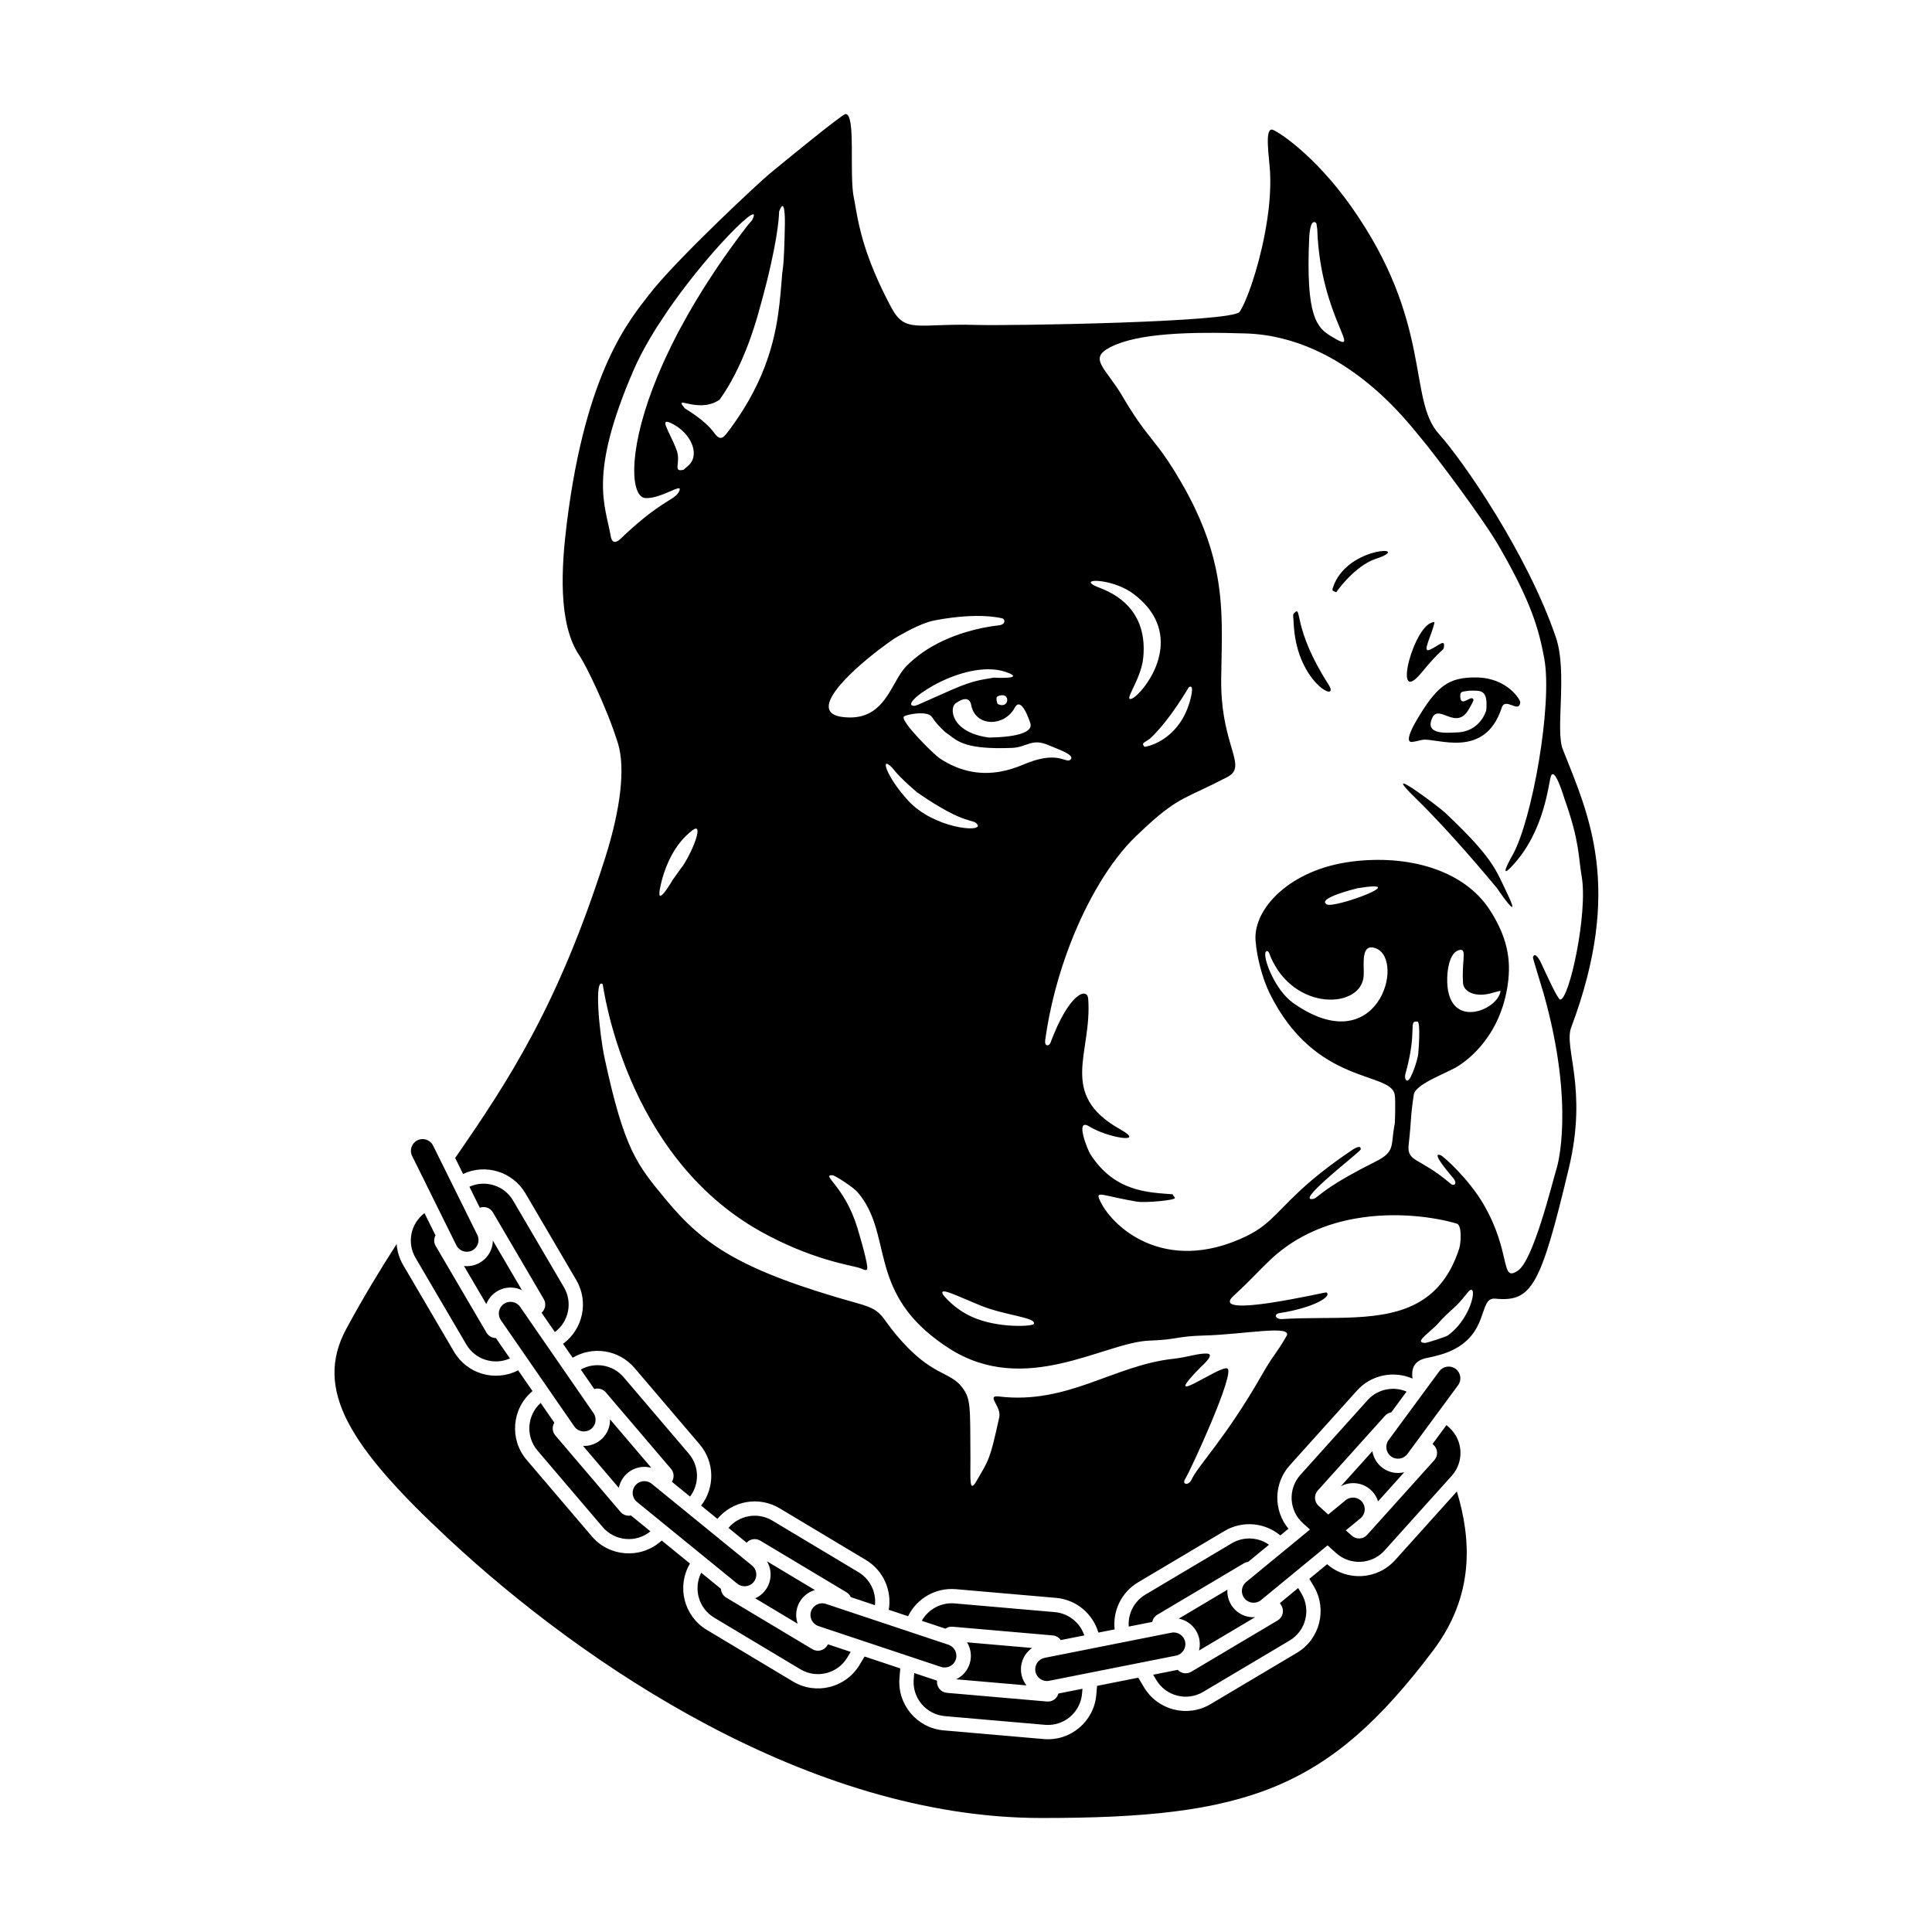
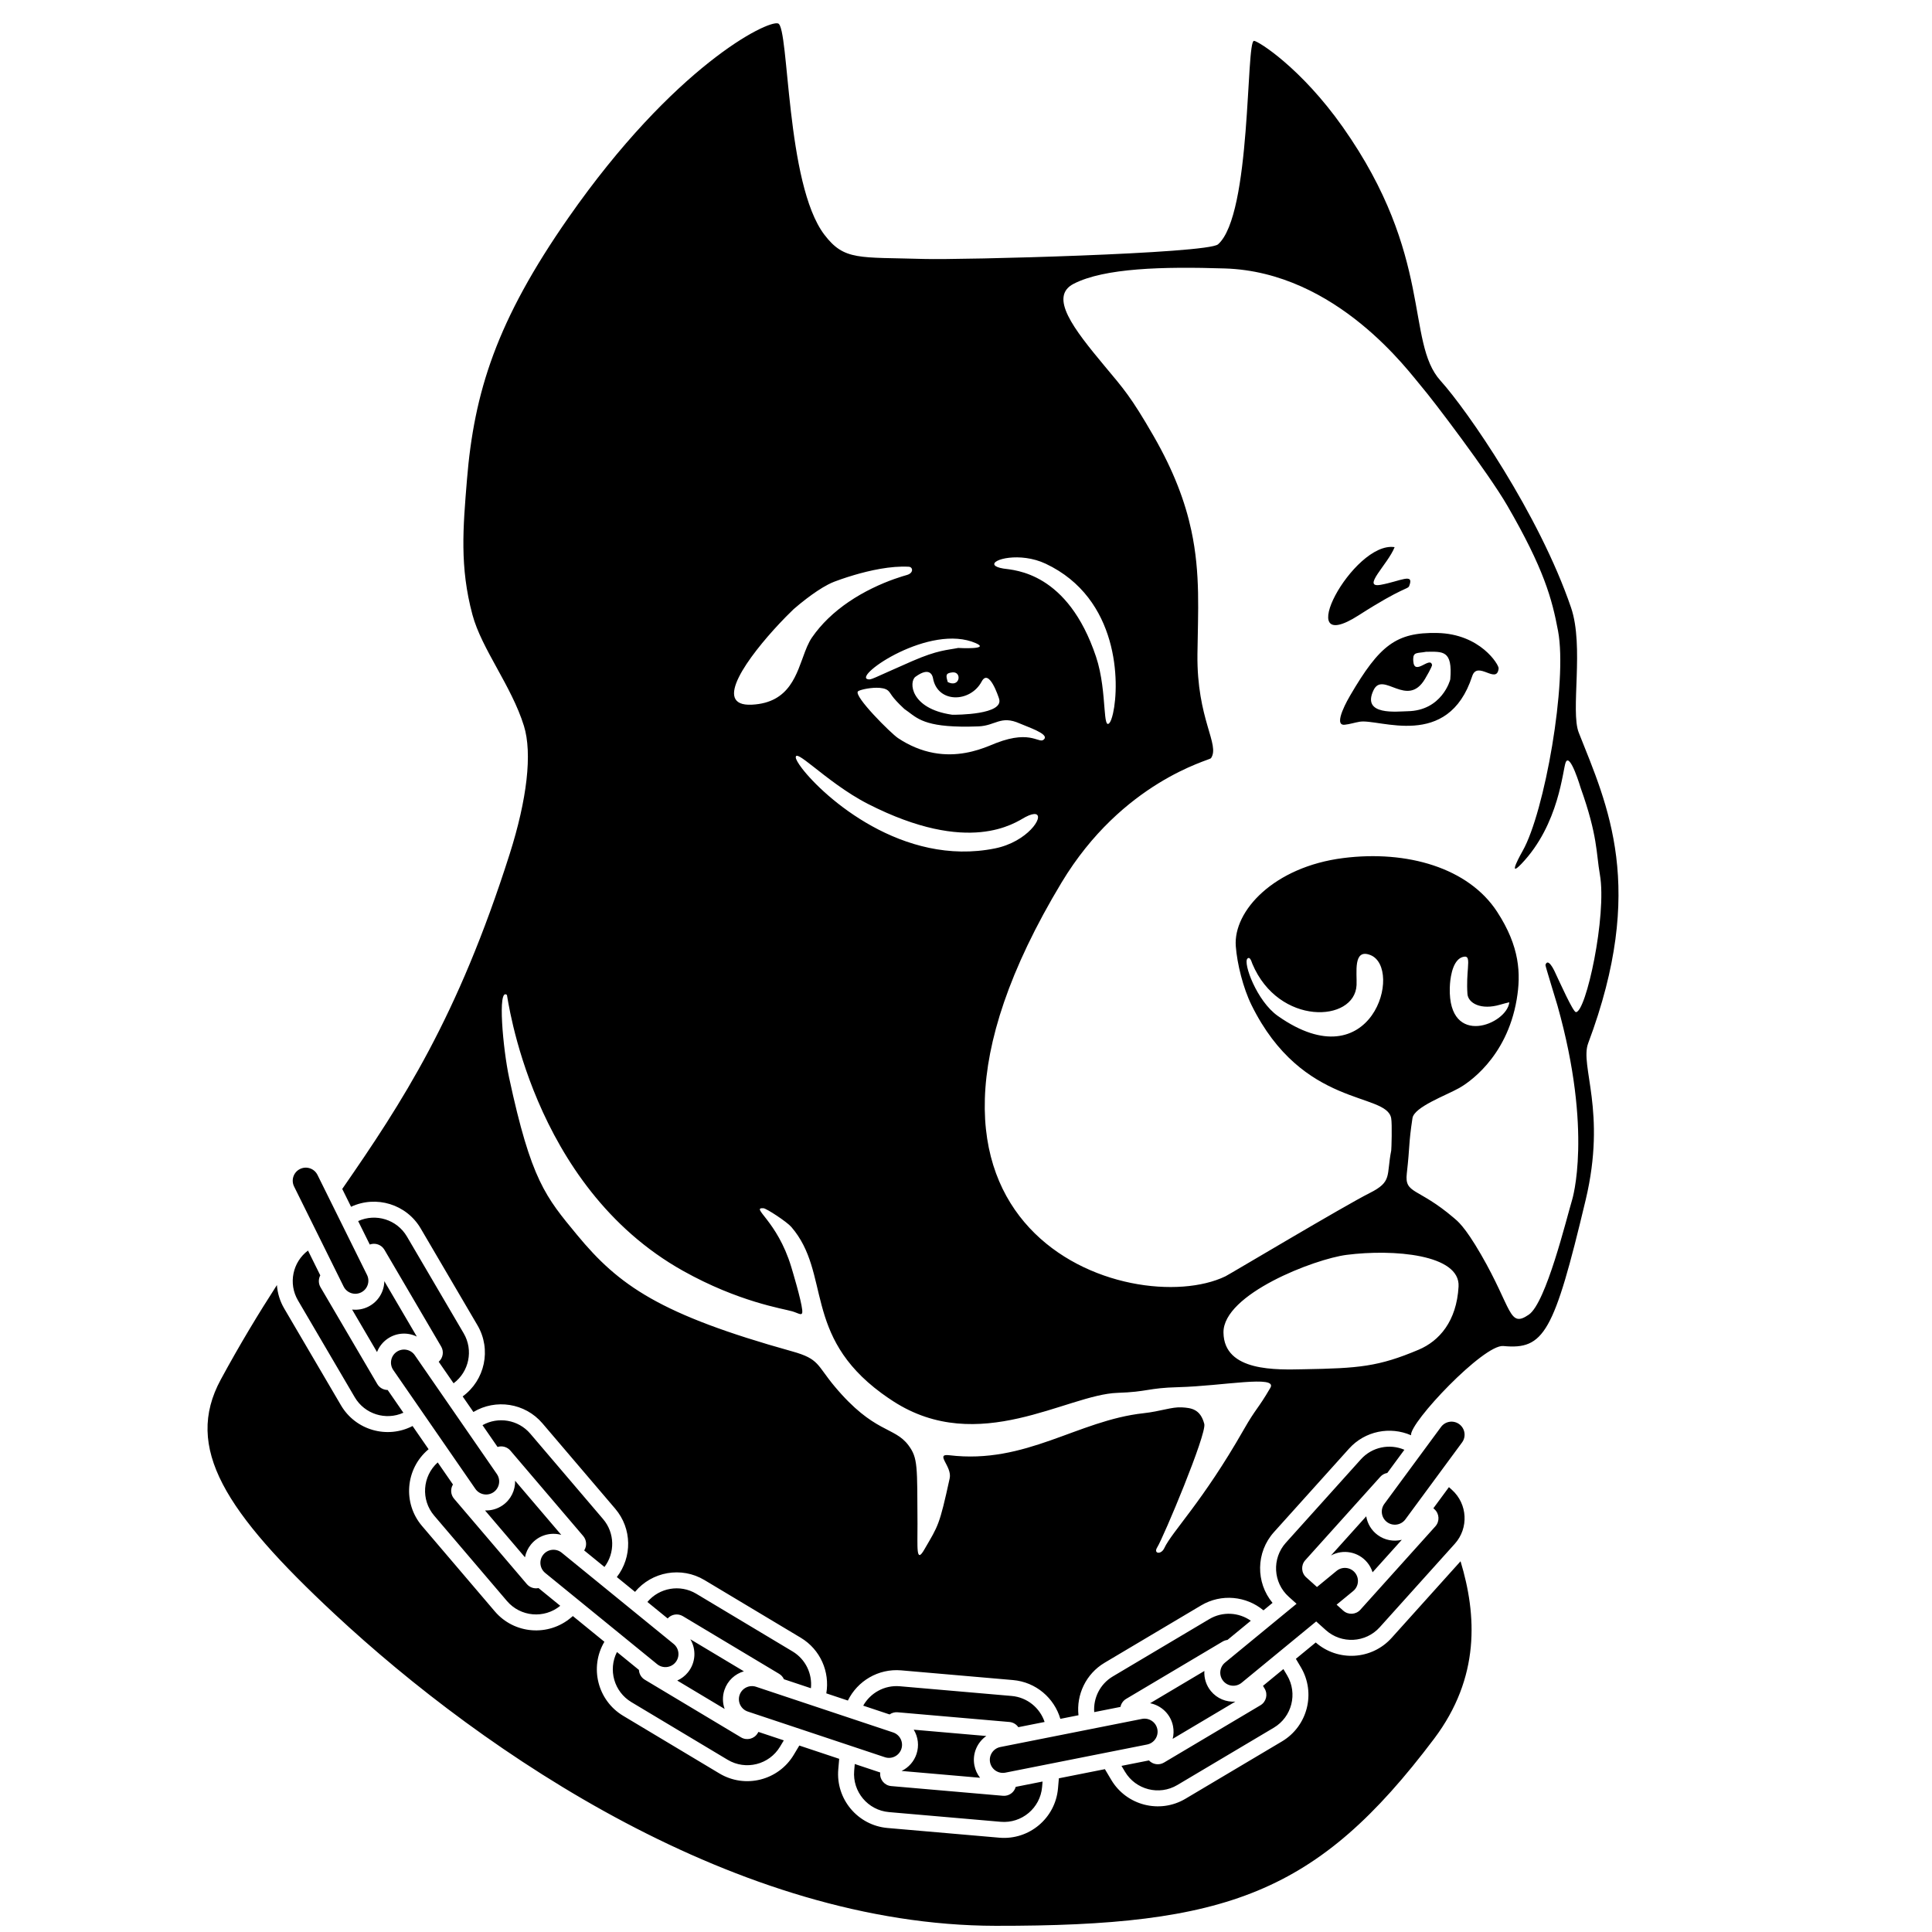
- <svg xmlns="http://www.w3.org/2000/svg" xml:space="preserve" viewBox="0 0 512 512">
-   <style type="text/css">
-     .fill { fill: #000; }
-     }
-   </style>
-   <path d="m351.819 409.538-17.704 14.555a3.101 3.101 0 0 1-3.937-4.789l16.98-13.958-1.866-1.679c-3.722-3.348-4.026-9.087-.678-12.81l17.812-19.802c2.667-2.965 6.853-3.761 10.327-2.268l-4.054 5.502a2.85 2.85 0 0 0-1.664.912l-17.812 19.802a2.873 2.873 0 0 0 .215 4.056l2.563 2.305 4.66-3.831a3.1 3.1 0 0 1 3.936 4.788l-3.935 3.236 1.58 1.421a2.87 2.87 0 0 0 4.055-.215l17.812-19.802a2.874 2.874 0 0 0-.214-4.056l-.261-.234 3.695-5.014.711.64c3.722 3.348 4.026 9.088.678 12.81l-17.812 19.802c-3.348 3.722-9.088 4.026-12.81.678zM120.624 306.871c14.247-20.574 27.375-40.62 39.736-79.481 4.131-12.991 5.41-23.914 3.395-30.424-2.932-9.475-8.661-21.011-10.118-23.11-5.912-8.514-4.818-24.001-3.415-35.275 5.034-40.465 16.725-53.913 21.833-60.548 7.036-9.142 29.078-29.666 31.864-31.962 1.584-1.306 19.286-15.897 20.177-15.858 2.79.122.874 16.136 2.195 22.26.718 3.329 1.182 9.535 5.453 19.72 1.18 2.813 2.65 5.929 4.496 9.372 3.694 6.89 6.986 4.085 22.448 4.547 8.601.257 67.949-.681 69.826-3.47 1.844-2.739 4.859-11.216 6.653-20.566 1.059-5.516 1.693-11.336 1.412-16.462-.214-3.909-1.474-11.348.475-11.278 1.019.037 11.184 6.445 21.06 20.442 21.689 30.74 14.867 50.987 23.21 60.225 6.375 7.06 23.419 31.698 30.989 53.867 3.154 9.235-.184 24.597 1.83 29.677 6.851 17.28 16.115 36.758 2.237 73.742-2.029 5.405 4.431 16.096-.597 37.192-7.53 31.592-9.884 35.593-19.541 34.677-4.656-.441-1.228 9.604-12.513 14.169-1.927.779-4.726 1.382-5.351 1.495-3.434.621-4.446 2.548-4.046 5.519-4.941-2.163-10.92-1.046-14.722 3.181l-17.812 19.802c-4.321 4.803-4.352 11.977-.342 16.805l-2.155 1.772c-4.069-3.386-9.991-4.028-14.799-1.172l-22.898 13.604c-4.473 2.658-6.747 7.611-6.214 12.47l-4.304.854c-1.446-4.94-5.8-8.734-11.233-9.205l-26.535-2.304c-5.447-.472-10.4 2.53-12.668 7.166l-5.12-1.706c.867-5.078-1.386-10.4-6.069-13.205l-22.848-13.687c-5.51-3.3-12.507-1.99-16.49 2.801L185.807 399c3.655-4.712 3.638-11.502-.382-16.218l-17.278-20.269c-4.132-4.848-11.099-5.866-16.388-2.695l-2.553-3.695c5.278-3.842 6.886-11.145 3.515-16.894l-13.472-22.976c-3.384-5.772-10.586-7.93-16.529-5.15zm69.67-200.687c-5.675 3.411-12.027-1.849-8.809 2.04.095.115 5.219 2.945 7.824 6.533 1.717 2.364 2.478 1.203 4.207-1.136a79 79 0 0 0 2.732-3.935l.022-.033a75 75 0 0 0 2.15-3.528 66 66 0 0 0 2.383-4.578 61.377 61.377 0 0 0 3.152-8.102 64 64 0 0 0 1.681-6.725c.863-4.448 1.192-8.497 1.483-12.118q.087-1.096.176-2.139c.131-1.526.49-1.455.707-13.06.005-.295.147-7.911-1.526-3.352-.039.105.122 5.085-3.355 18.943-.639 2.545-1.4 5.39-2.308 8.559a100 100 0 0 1-2.368 7.23 86 86 0 0 1-1.414 3.556 76 76 0 0 1-1.355 3.015 66 66 0 0 1-1.945 3.775 54 54 0 0 1-1.754 2.919l-.017.027a42 42 0 0 1-1.149 1.681l-.131.182a8 8 0 0 1-.386.246m52.647 103.726c-5.669-4.943-5.797-5.733-6.53-6.483-3.371-3.448-1.504 2.481 4.301 8.785 6.727 7.304 19.616 8.5 18.344 6.36-1.095-1.845-2.725.631-16.115-8.662m21.415-23.364c2.934 1.478 3.448-2.566 1.077-2.293-1.64.189-1.523.721-1.077 2.293m-15.738 168.795c-18.744-13.81-11.946-28.481-21.387-39.439-1.08-1.253-5.901-4.398-6.597-4.446-3.223-.221 3.225 2.879 6.562 13.883.247.813 2.366 7.802 2.622 10.28.172 1.677-.786.76-2.378.3-2.278-.658-12.698-2.211-25.912-9.602-36.24-20.271-41.661-65.367-41.811-65.492-2.298-1.92-.926 12.914.516 19.627 5.231 24.349 8.659 28.28 16.139 37.338 9.926 12.02 19.656 18.889 51.075 27.645 6.481 1.806 5.778 3.201 10.074 8.329 9.37 11.186 14.146 9.458 17.502 13.951 2.277 3.049 2.076 4.961 2.151 18.617.031 5.547-.411 9.732 1.67 6.048 3.264-5.616 3.52-5.568 5.972-16.809.625-2.864-3.611-5.912-.103-5.489 18.228 2.198 30.435-8.258 46.129-9.974 4.017-.439 6.711-1.53 9.075-1.39 2.255.133-1.522 3.378-1.68 3.539-11.605 11.819 4.908-.475 7.017.398 2.248.931-9.694 26.932-11.186 29.319-.931 1.487.932 1.787 1.689.166 1.836-3.938 9.062-10.947 18.847-28.108 2.943-5.161 3.358-4.836 6.333-9.952 1.801-3.096-11.363-.423-21.829-.155-7.319.187-7.197 1.114-14.462 1.35-11.964.389-32.98 15.083-53.224 1.999a56 56 0 0 1-2.804-1.933m-69.78-242.668a11 11 0 0 0-.264-.151c-4.59-2.565-1.036 1.889.749 6.797 1.222 3.36-1.22 5.865 1.83 5.177.457-.427.951-.814 1.407-1.241.746-.698 1.158-1.593 1.268-2.581.154-1.385-.284-2.955-1.222-4.426-.86-1.347-2.139-2.611-3.768-3.575m168.33-51.771c-.159.915-.201 1.821-.208 1.968-.973 21.109 2.024 23.955 5.844 26.271 9.175 5.562-2.901-4.534-3.719-28.427-.259-1.418-.082-1.535-.508-1.774-.792-.444-1.201.766-1.409 1.962m-83.834 118.683c.348.018 7.687.409 4.217-1.124-10.856-4.797-28.965 7.658-25.714 8.537.875.236.855-.034 10.507-4.251 6.209-2.714 8.386-2.628 10.99-3.162m41.683 15.93c-1.576 1.367-2.691 1.226-1.763 2.358.164.2 8.845-1.334 11.972-11.665.095-.314 1.574-5.203-.169-4.093-.114.072-4.613 8.151-10.04 13.4m80.401 57.035c-1.764 1.835-1.875 6.061-1.889 6.595-.376 14.329 13.605 8.628 14.128 3.416-1.067.279-1.038.231-2.106.551-4.646 1.393-7.681-.364-7.831-2.549-.172-2.517.006-4.555.112-6.038.151-2.099.161-3.085-1.163-2.735a2.7 2.7 0 0 0-1.251.76m-49.92-.366c-1.081 1.038 2.201 10.09 7.214 13.621 22.362 15.752 29.831-11.354 21.972-14.454-4.188-1.652-3.149 4.275-3.284 7.127-.422 8.918-18.529 9.74-24.737-5.053-.334-1.036-.69-1.697-1.165-1.241m1.871 81.002c-5.331 5.046-5.063 5.254-10.45 10.211-6.916 6.363 24.349-1.033 24.575-.896 1.628.988-3.164 4.043-12.396 5.481-1.689.263-1.029 1.691.674 1.582 13.026-.83 26.685 1.102 36.361-4.528 4.591-2.671 8.286-7.044 10.591-14.222.394-1.229.804-6.108-.667-6.546-5.546-1.65-15.939-3.273-26.826-1.346-7.532 1.333-15.3 4.366-21.862 10.264m-93.398-144.154c-1.96.005-4.153.563-4.429.865-1.035 1.133 7.841 9.979 9.525 11.094a24.6 24.6 0 0 0 4.075 2.195c5.998 2.515 11.318 1.694 14.995.555 1.876-.58 3.324-1.243 4.218-1.588 8.705-3.362 10.319.618 11.469-1.016.864-1.227-4.015-2.8-5.873-3.626-4.532-2.015-5.73.539-9.806.692-1.557.059-2.95.075-4.199.055-9.412-.156-10.72-2.396-13.389-4.195-3.32-3.084-3.093-3.673-3.868-4.356-.569-.502-1.606-.677-2.718-.675m39.63 61.166c-3.059 7.935-5.407 16.646-6.618 25.481-.223 1.629 1.013 1.703 1.416.627 5.011-13.398 9.74-14.606 9.975-11.682 1.155 14.396-8.237 25.289 8.561 34.701 6.982 3.913-3.481 2.171-8.196-.767-4.054-2.526-.489 6.225.225 7.334 6.483 10.066 15.42 10.086 21.817 10.613.036.385.535.625.571 1.01.049.527-7.748 1.328-10.139.921-8.777-1.495-10.813-2.906-9.899-.688 2.867 6.959 17.032 20.407 38.953 9.865a26 26 0 0 0 2.574-1.414c5.45-3.419 7.75-7.885 17.151-15.364 2.328-1.853 5.091-3.89 8.445-6.141.144-.096 2.328-1.563 2.154-.084-.041.351-5.279 4.482-9.224 8.024-3.336 2.995-5.747 5.569-3.307 5.079.796-.161 1.329-1.05 4.686-3.275 2.284-1.514 5.877-3.646 11.75-6.587 5.446-2.728 3.94-4.082 5.132-10.096.058-.292.242-6.241-.008-7.664-1.103-6.266-21.029-2.272-33.156-26.87-1.979-4.014-3.423-9.783-3.733-13.986-.618-8.346 9.031-18.832 25.526-20.913 15.131-1.909 29.705 2.311 36.514 12.76 5.391 8.274 5.674 14.718 4.643 20.801-2.395 14.127-11.916 20.058-13.667 21.039-3.166 1.773-10.672 4.485-11.075 7.148-.955 6.301-.572 6.305-1.346 13.123-.564 4.959 2.582 3.218 11.162 10.548.785.67 1.865.031.66-1.497-.611-.776-6.202-7.115-3.378-6.113.747.265 7.511 6.309 11.442 13.112 7.435 12.866 4.305 20.751 9.081 17.464 4.094-2.818 8.915-22.714 10.282-27.264.001-.005 4.984-16.049-3.489-46.12-.395-1.4-2.908-9.438-2.848-9.623.594-1.836 2.063 1.287 2.152 1.476 1.331 2.829 4.4 9.668 5.066 9.718 2.384.182 7.407-22.924 5.704-32.646-.902-5.149-.483-9.142-4.554-20.545-.002-.005-2.503-8.475-3.547-6.134-.725 1.625-1.499 14.742-10.565 24.175-3.527 3.669.194-2.872.317-3.088 5.219-9.174 10.689-40.104 8.426-52.207-1.44-7.696-3.384-14.825-12.059-29.792-4.47-7.71-17.672-25.135-20.406-28.306-2.818-3.267-20.019-27.136-46.625-27.984-14.736-.469-28.594-.11-35.891 3.636-5.977 3.068-1.26 5.415 3.214 13.027 1.619 2.755 2.954 4.822 4.134 6.516 3.987 5.725 6.204 7.198 11.599 16.571 4.853 8.431 7.527 15.703 8.975 22.446 2.206 10.274 1.567 19.322 1.45 29.374-.179 15.527 5.44 21.466 3.206 24.695-.337.488-.853.913-1.595 1.301-10.809 5.647-12.702 5.099-21.139 12.795-.954.871-1.992 1.846-3.136 2.948-3.302 3.182-6.568 7.44-9.593 12.463-2.863 4.755-5.51 10.195-7.77 16.059m96.554-85.322c-.586 3.339-3.621 8.403-1.155 7.275 2.415-1.105 4.065-3.066 3.617-.447-.12.7-.73.27-5.938 6.594-8.008 9.726-1.876-13.648 3.476-13.422m-37.256 1.275c-.13-3.067-.426-3.179.107-3.712 2.157-2.156-.648 3.831 9.054 18.949 3.288 5.123-8.093-.167-9.161-15.237m11.22-9.209c-.789-.363-1.184-.249-.922-1.086 3.259-10.448 19.277-11.248 13.32-8.481-1.014.471-2.117.734-3.131 1.205-5.185 2.413-9.259 8.354-9.267 8.362m42.524 78.335c-1.619-1.95-12.23-14.729-21.239-23.504-10.674-10.397 5.745 1.894 7.524 3.567 12.796 12.043 13.492 15.229 16.303 21.026 4.594 9.478-2.462-.903-2.588-1.089m-21.387-44.126c5.471-9.345 8.561-11.761 16.184-11.613 8.053.155 11.511 5.946 11.445 6.589-.319 3.122-3.941-1.555-4.925 1.459-4.506 13.809-17.313 7.865-20.952 8.476-.935.157-1.845.465-2.789.56-2.334.235.811-5.088 1.037-5.471m11.723-6.727q0 .167.015.371c.212 2.832 3.119-.981 3.49.673.067.3-1.188 2.421-1.308 2.623-3.305 5.583-7.824-1.573-9.582 2.096-2.305 4.813 4.442 3.949 6.335 3.919 6.369-.101 7.937-5.778 7.951-5.935.462-5.493-1.406-5.151-4.486-5.133-1.638.301-2.416-.004-2.415 1.386m-208.985 42.217c-2.247 4.141-2.975 8.19-3.137 9.088-.86 4.783 3.229-2.234 3.399-2.527 2.535-3.61 2.583-3.563 2.793-3.883 2.786-4.241 5.495-11.582 2.472-9.301-2.458 1.856-4.241 4.255-5.527 6.623m202.781 124.468c-2.376 2.382-6.061 4.705-3.123 4.776.553.013 5.588-1.647 6.035-1.972 6.919-5.04 8.078-15.046 5.169-11.277-3.596 4.658-4.228 4.042-8.081 8.473M359.72 235.397c-.712.177-10.853 2.69-8.123 4.271 2.039 1.181 23.367-6.775 8.123-4.271m-126.711-63.284c-8.369 6.394-19.267 16.801-9.592 17.917 9.026 1.04 11.674-5.537 14.5-10.342.464-.79.934-1.532 1.437-2.184q.353-.46.733-.855a30 30 0 0 1 4.462-3.769l.092-.063a36.7 36.7 0 0 1 5.425-3.071 45 45 0 0 1 5.958-2.243 50 50 0 0 1 8.742-1.793c1.714-.195 1.743-1.635.757-1.858-4.212-.951-9.365-.644-13.103-.188a66 66 0 0 0-4.87.774c-.517.101-1.065.25-1.63.433-1.838.596-3.848 1.552-5.507 2.425l-.094.05c-1.706.901-3.024 1.706-3.374 1.919-.661.449-1.383.956-2.144 1.51-.577.421-1.178.869-1.792 1.338m21.342 13.591a9 9 0 0 0-1.149.724c-1.603 1.17-1.257 7.532 8.573 8.989l.194.028c.937.001 12.319.011 11.074-3.822-.144-.441-2.384-7.34-4.129-4.066-2.703 5.069-10.477 5.187-11.55-.778-.051-.286-.421-2.341-2.898-1.133zm45.735-2.95c-.811 1.711-1.234 2.722-.27 2.449.383-.109 1.003-.547 1.731-1.254 4.157-4.032 11.821-16.785-1.15-26.559-4.522-3.408-11.712-4.077-11.324-2.959.089.258.582.612 1.606 1.049 2.361.964 13.763 4.538 12.281 18.939-.321 3.115-1.886 6.246-2.874 8.335m73.703 102.792a25 25 0 0 0 1.973-5.694c.176-.817.764-9.061-.109-9.127-2.609-.197.133 1.939-3.221 13.947-.305 1.09.288 2.676 1.357.874M172.503 89.248c-1.79 3.005-3.369 5.997-4.608 8.863-12.043 27.854-7.496 35.617-6.042 43.999.47 2.703 2.305.95 2.454.807 4.5-4.3 7.703-6.787 10.006-8.382 3.419-2.368 4.856-2.771 5.608-4.219 1.147-2.211-2.148.132-5.729 1.206-1.066.32-2.157.527-3.164.468-3.69-.217-4.838-11.248 2.014-29.254a122 122 0 0 1 2.614-6.313q.444-.996.92-2.016a147 147 0 0 1 2.626-5.342l.094-.182.043-.083.158-.303.226-.431.006-.012.326-.616.3-.561a158 158 0 0 1 2.112-3.814 183 183 0 0 1 3.849-6.425c3.386-5.401 7.33-11.093 11.901-17.026.964-1.119 1.002-1.063 1.233-1.536 1.61-3.301-2.631.123-8.632 6.745a175 175 0 0 0-12.061 14.946q-.4.556-.797 1.119l-.482.687-.396.571c-.166.24-2.247 3.35-2.75 4.138q-.255.4-.505.8-.68 1.083-1.324 2.166m85.185 259.778c6.854 3.055 15.985 2.467 16.272 1.853.825-1.768-7.538-2.225-14.087-4.892-6.752-2.751-11.02-5.031-9.999-2.933.011.022 2.838 3.78 7.814 5.972m-133.287-34.527c4.177-1.904 9.208-.375 11.58 3.67l13.472 22.976c2.361 4.027 1.259 9.134-2.401 11.859l-3.531-5.111a2.875 2.875 0 0 0 .584-3.613l-13.472-22.976a2.87 2.87 0 0 0-3.476-1.24zm6.212 14.261 7.713 13.154a6.89 6.89 0 0 0-9.448 3.674l-5.915-10.088a6.85 6.85 0 0 0 3.82-.672 6.89 6.89 0 0 0 3.83-6.068m-15.201-1.373a2.87 2.87 0 0 0 .052 2.812l13.471 22.976a2.87 2.87 0 0 0 2.473 1.419l3.73 5.4c-4.171 1.883-9.184.353-11.55-3.683l-13.472-22.976c-2.356-4.018-1.264-9.113 2.377-11.842zm25.708 41.267-.113.097c-5.401 4.604-6.048 12.727-1.444 18.128l17.278 20.269c4.604 5.401 12.727 6.048 18.128 1.444l.393-.334 7.489 6.103c-3.596 6.08-1.607 13.942 4.461 17.576l22.848 13.687c6.089 3.647 13.993 1.665 17.64-4.423l1.322-2.208 9.466 3.154-.217 2.498c-.614 7.07 4.628 13.309 11.699 13.922l26.534 2.304c7.071.613 13.309-4.629 13.923-11.699l.209-2.401 10.924-2.168 1.506 2.534c3.625 6.101 11.522 8.112 17.623 4.487l22.898-13.604c6.101-3.625 8.112-11.522 4.487-17.624l-1.181-1.986 4.716-3.877c5.28 4.608 13.311 4.137 18.014-1.091l16.36-18.189c3.856 12.735 4.711 27.554-6.292 42.15-27.768 36.833-49.177 44.463-104.073 44.383-61.172-.088-121.033-40.602-156.854-73.97-26.072-24.287-35.861-39.495-27.073-55.701 4.55-8.39 8.988-15.713 13.324-22.428a12.8 12.8 0 0 0 1.733 5.564l13.472 22.976c3.473 5.923 10.968 8.04 16.996 4.92zm12.798-5.709c3.703-2.084 8.487-1.329 11.346 2.025l17.278 20.27c2.814 3.301 2.847 8.045.327 11.365l-4.816-3.925a2.875 2.875 0 0 0-.228-3.419l-17.279-20.269a2.87 2.87 0 0 0-3.055-.875zm7.743 13.194 10.952 12.848a6.893 6.893 0 0 0-8.615 5.321l-9.48-11.12a6.883 6.883 0 0 0 7.143-7.049m-14.757.89a2.875 2.875 0 0 0 .26 3.371l17.278 20.269a2.87 2.87 0 0 0 2.772.948l5.161 4.206c-3.809 3.123-9.442 2.632-12.651-1.132l-17.278-20.27c-3.196-3.749-2.805-9.358.84-12.631zm46.156 27.882c2.814-3.355 7.731-4.266 11.606-1.945l22.849 13.687a9.08 9.08 0 0 1 4.36 8.737l-6.402-2.133a2.86 2.86 0 0 0-1.144-1.286l-22.848-13.687a2.876 2.876 0 0 0-3.614.545zm10.199 8.854 12.702 7.609a6.88 6.88 0 0 0-4.564 8.933l-11.25-6.739a6.893 6.893 0 0 0 3.112-9.803m-12.208 7.28a2.87 2.87 0 0 0 1.393 2.325l22.849 13.686a2.873 2.873 0 0 0 3.939-.987l.185-.31 6.024 2.007-.891 1.488c-2.573 4.295-8.148 5.693-12.443 3.12l-22.849-13.686c-4.114-2.465-5.57-7.685-3.423-11.895zm53.239 8.482a9.08 9.08 0 0 1 8.7-4.605l26.535 2.304a9.08 9.08 0 0 1 7.824 6.173l-6.241 1.239a2.87 2.87 0 0 0-2.119-1.237l-26.535-2.303a2.86 2.86 0 0 0-1.903.515zm11.992 5.706 17.233 1.496a6.89 6.89 0 0 0-1.484 9.917l-18.637-1.617a6.87 6.87 0 0 0 3.546-4.027 6.87 6.87 0 0 0-.658-5.769m-7.951 10.159-.01.116a2.875 2.875 0 0 0 2.613 3.11l26.534 2.303a2.874 2.874 0 0 0 3.022-2.116l6.376-1.266-.113 1.305c-.433 4.988-4.833 8.685-9.821 8.253l-26.535-2.304c-4.987-.433-8.685-4.833-8.252-9.821l.139-1.594 5.945 1.981zm64.056-16.441 12.885-7.656a6.882 6.882 0 0 0 7.352 7.274l-14.876 8.838a6.892 6.892 0 0 0-5.361-8.456m42.94-35.07 8.366-9.301a6.87 6.87 0 0 0 2.711 4.435 6.87 6.87 0 0 0 5.736 1.141l-6.937 7.712a6.895 6.895 0 0 0-9.876-3.987m-56.201 37.181a9.08 9.08 0 0 1 4.413-8.472l22.898-13.604a9.08 9.08 0 0 1 9.861.384l-5.547 4.56c-.394.044-.785.17-1.147.385l-22.898 13.604a2.87 2.87 0 0 0-1.349 1.906zm12.993 11.465a2.876 2.876 0 0 0 3.569.511l22.898-13.605a2.873 2.873 0 0 0 1.002-3.935l-.399-.672 4.844-3.983.884 1.488c2.557 4.304 1.139 9.875-3.165 12.432l-22.898 13.604c-4.304 2.557-9.874 1.139-12.431-3.165l-.821-1.382zM109.192 306.292a3.1 3.1 0 0 1 5.555-2.751l11.757 23.739a3.1 3.1 0 0 1-5.556 2.751zm23.55 43.567a3.1 3.1 0 0 1 .789-4.312 3.1 3.1 0 0 1 4.311.789l19.484 28.208a3.1 3.1 0 0 1-5.1 3.523zm36.059 48.165a3.1 3.1 0 0 1-.444-4.361 3.1 3.1 0 0 1 4.361-.444l26.574 21.658a3.1 3.1 0 0 1 .445 4.361 3.1 3.1 0 0 1-4.361.444zm48.1 32.904a3.1 3.1 0 0 1-1.961-3.92 3.1 3.1 0 0 1 3.921-1.961l32.525 10.837a3.1 3.1 0 0 1-1.96 5.881zm61.147 14.499a3.1 3.1 0 0 1-3.644-2.437 3.1 3.1 0 0 1 2.437-3.643l33.627-6.675a3.1 3.1 0 0 1 1.207 6.081zm94.937-60.118a3.1 3.1 0 0 1-4.334.657 3.1 3.1 0 0 1-.657-4.334l13.455-18.261a3.1 3.1 0 0 1 4.99 3.678z" class="fill" />
+ <svg xmlns="http://www.w3.org/2000/svg" xml:space="preserve" viewBox="0 0 1024 1024">
+   <path d="m697.612 859.402-39.529 32.497a6.923 6.923 0 0 1-9.741-.951 6.924 6.924 0 0 1 .951-9.74l37.911-31.168-4.165-3.747c-8.311-7.475-8.989-20.291-1.514-28.602l39.771-44.214c5.956-6.622 15.302-8.398 23.059-5.066l-9.052 12.286a6.38 6.38 0 0 0-3.716 2.036l-39.771 44.214a6.416 6.416 0 0 0 .479 9.056l5.723 5.147 10.405-8.554a6.923 6.923 0 0 1 9.741.951 6.924 6.924 0 0 1-.951 9.741l-8.787 7.224 3.527 3.173a6.415 6.415 0 0 0 9.055-.479l39.771-44.215a6.414 6.414 0 0 0-.479-9.055l-.582-.523 8.25-11.197 1.588 1.429c8.311 7.476 8.989 20.292 1.514 28.602l-39.771 44.215c-7.475 8.311-20.292 8.989-28.602 1.513zM181.397 630.165c31.811-45.938 61.124-90.696 88.723-177.466 9.226-29.006 12.08-53.395 7.582-67.931-6.546-21.156-22.403-40.754-27.279-58.886-6.842-25.439-4.999-46.193-2.939-71.476 3.8-46.642 15.681-84.399 53.781-138.995C357.301 35.115 406.821 10.489 412.43 12.441c5.891 2.049 3.98 85.018 24.501 111.951 10.579 13.885 18.213 11.829 52.737 12.861 19.204.574 150.267-2.8 155.909-7.748 17.858-15.661 14.717-108.014 19.069-107.858 2.274.082 24.972 14.39 47.022 45.642 48.428 68.638 33.194 113.846 51.823 134.472 14.236 15.763 52.29 70.775 69.194 120.275 7.041 20.618-.412 54.919 4.086 66.263 15.297 38.583 35.981 82.074 4.993 164.651-4.529 12.069 9.895 35.94-1.332 83.042-16.813 70.54-22.07 79.474-43.631 77.428-10.395-.986-49.814 40.664-48.922 47.298-11.032-4.831-24.382-2.337-32.872 7.102l-39.77 44.214c-9.647 10.725-9.716 26.742-.764 37.523l-4.812 3.956c-9.085-7.559-22.307-8.994-33.041-2.616l-51.127 30.375c-9.987 5.934-15.066 16.994-13.876 27.843l-9.61 1.907c-3.228-11.03-12.95-19.501-25.082-20.554l-59.247-5.143c-12.161-1.056-23.22 5.648-28.285 15.999l-11.433-3.809c1.937-11.338-3.095-23.222-13.549-29.484l-51.017-30.56c-12.302-7.369-27.925-4.445-36.818 6.254l-9.637-7.854c8.161-10.521 8.123-25.682-.852-36.21l-38.58-45.258c-9.226-10.823-24.781-13.097-36.591-6.017l-5.699-8.251c11.784-8.578 15.373-24.885 7.847-37.721l-30.08-51.301c-7.557-12.887-23.637-17.705-36.907-11.499zM585.43 375.666c.475 5.862.87 9.278 2.516 7.628.653-.656 1.382-2.512 1.998-5.269 3.512-15.739 3.319-60.816-35.687-79.23-13.599-6.419-29.264-2.282-27.063.764.508.703 1.968 1.348 4.626 1.791 6.081.891 34.075 1.92 49.082 46.684 3.245 9.681 3.947 20.478 4.528 27.632m-154.54 30.528c-5.802-4.544-9.279-7.116-9.108-4.686.068.965 1.183 2.973 3.223 5.652 11.644 15.296 53.414 52.477 102.449 42.495 17.095-3.48 26.141-17.034 21.522-18.131-1.066-.254-2.861.157-5.453 1.509-5.817 3.194-29.758 20.443-83.407-6.899-11.602-5.913-22.145-14.395-29.226-19.94m76.953-62.767c.778.041 17.163.913 9.417-2.51-24.24-10.71-64.673 17.1-57.416 19.062 1.954.528 1.91-.075 23.46-9.492 13.866-6.058 18.726-5.868 24.539-7.06M467.184 738.39c-41.852-30.835-26.674-63.593-47.754-88.06-2.411-2.798-13.175-9.821-14.729-9.927-7.195-.493 7.2 6.427 14.652 30.999.55 1.813 5.283 17.419 5.854 22.953.385 3.744-1.754 1.697-5.309.67-5.087-1.47-28.352-4.937-57.856-21.44-80.917-45.262-93.022-145.953-93.356-146.232-5.131-4.287-2.069 28.836 1.151 43.823 11.68 54.367 19.334 63.145 36.036 83.369 22.163 26.839 43.887 42.175 114.041 61.726 14.47 4.032 12.9 7.147 22.492 18.598 20.923 24.975 31.586 21.117 39.08 31.15 5.084 6.808 4.636 11.077 4.803 41.568.068 12.385-.918 21.728 3.729 13.505 7.287-12.541 7.859-12.435 13.333-37.533 1.395-6.395-8.062-13.2-.23-12.256 40.699 4.908 67.955-18.438 102.998-22.27 8.969-.981 14.985-3.415 20.262-3.103 5.035.298 9.851.898 11.917 8.79 1.376 5.257-21.644 60.135-24.977 65.464-2.078 3.321 2.082 3.991 3.771.37 4.1-8.792 20.234-24.442 42.082-62.759 6.572-11.524 7.498-10.799 14.142-22.222 4.021-6.913-25.373-.944-48.742-.346-16.342.418-16.068 2.488-32.29 3.015-26.712.868-73.637 33.678-118.839 4.463a124 124 0 0 1-6.261-4.315M413.09 330.513c-16.086 17.156-36.268 44.078-14.549 42.982 20.26-1.022 23.678-16.478 28.139-28.1.733-1.909 1.494-3.715 2.362-5.337.408-.76.839-1.48 1.302-2.151 2.532-3.672 5.396-6.975 8.443-9.94l.178-.173c3.449-3.334 7.128-6.238 10.822-8.755 4.183-2.851 8.387-5.205 12.299-7.126 8.997-4.419 16.454-6.548 18.595-7.16 3.703-1.057 3.239-4.24.986-4.369-9.626-.549-20.862 2.02-28.927 4.395-5.312 1.564-9.248 3.044-10.442 3.492a32 32 0 0 0-3.433 1.554c-3.828 1.986-7.904 4.829-11.238 7.362l-.188.144a142 142 0 0 0-6.725 5.464 180 180 0 0 0-4.168 4.115 221 221 0 0 0-3.456 3.603m74.696 26.577c-.765.394-1.617.924-2.566 1.616-3.578 2.613-2.805 16.819 19.142 20.071l.434.062c2.093.002 27.505.025 24.725-8.532-.319-.985-5.323-16.389-9.219-9.08-6.034 11.318-23.391 11.582-25.787-1.737-.115-.638-.94-5.226-6.473-2.528zm-23.176 7.432c-4.376.009-9.273 1.256-9.89 1.931-2.31 2.529 17.509 22.28 21.268 24.771 3.091 2.047 6.132 3.657 9.098 4.9 13.393 5.617 25.271 3.782 33.483 1.24 4.187-1.296 7.421-2.776 9.416-3.547 19.436-7.507 23.042 1.38 25.61-2.268 1.929-2.74-8.966-6.253-13.113-8.096-10.121-4.5-12.796 1.203-21.896 1.546a174 174 0 0 1-9.376.121c-21.014-.348-23.935-5.348-29.896-9.367-7.413-6.885-6.906-8.2-8.636-9.725-1.271-1.12-3.585-1.512-6.068-1.506m98.034 103.247c-112.191 186.308 37.901 232.248 86.847 208.709 2.107-1.013 63.313-37.558 76.426-44.125 12.162-6.091 8.798-9.115 11.459-22.542.129-.651.542-13.936-.018-17.113-2.463-13.99-46.952-5.072-74.03-59.995-4.419-8.962-7.642-21.844-8.336-31.228-1.378-18.635 20.164-42.048 56.996-46.695 33.783-4.262 66.325 5.161 81.527 28.491 12.039 18.475 12.671 32.862 10.368 46.445-5.348 31.542-26.607 44.785-30.517 46.975-7.067 3.959-23.827 10.014-24.728 15.96-2.132 14.07-1.275 14.078-3.005 29.301-1.259 11.075 5.766 7.187 24.924 23.553 1.752 1.496 5.619 4.213 14.396 19.402 16.601 28.729 14.695 39.216 25.359 31.876 9.141-6.292 19.905-50.717 22.956-60.875.004-.011 11.128-35.834-7.79-102.977-.881-3.126-6.492-21.073-6.358-21.488 1.326-4.097 4.606 2.874 4.804 3.296 2.973 6.319 9.825 21.588 11.312 21.701 5.323.405 16.539-51.187 12.736-72.893-2.014-11.497-1.077-20.412-10.168-45.873-.004-.011-5.589-18.925-7.92-13.697-1.618 3.628-3.346 32.915-23.589 53.977-7.875 8.194.434-6.411.708-6.893 11.653-20.485 23.866-89.545 18.812-116.57-3.214-17.183-7.554-33.101-26.925-66.519-9.979-17.215-39.458-56.122-45.562-63.201-6.292-7.296-44.699-60.59-104.106-62.483-32.903-1.049-63.843-.246-80.138 8.119-13.344 6.85 0 23.938 16.408 43.635 9.969 11.968 13.852 16.071 25.898 37 10.836 18.824 16.806 35.06 20.039 50.117 4.927 22.941 3.499 43.143 3.239 65.588-.4 34.667 12.146 47.928 7.158 55.139-.753 1.088-46.922 12.311-79.182 65.883m98.527 40.29c-2.414 2.318 4.915 22.53 16.107 30.414 49.93 35.17 66.608-25.351 49.059-32.274-9.351-3.689-7.031 9.545-7.332 15.914-.942 19.912-41.372 21.747-55.232-11.282-.748-2.313-1.542-3.789-2.602-2.772m52.539 157.048c-16.939 2.173-65.51 20.797-65.242 41.194.274 20.981 28.549 19.675 42.476 19.432 29.14-.507 39.609-1.327 60.957-10.352 10.924-4.618 20.139-15.05 21.169-33.477.955-17.07-34.586-19.975-59.36-16.797M502.325 361.503c6.551 3.3 7.697-5.731 2.403-5.121-3.661.422-3.4 1.611-2.403 5.121m270.308 147.374c-3.94 4.097-4.187 13.532-4.219 14.724-.839 31.996 30.378 19.265 31.547 7.628-2.383.624-2.32.516-4.704 1.231-10.373 3.11-17.15-.812-17.484-5.692-.384-5.619.012-10.171.25-13.482.338-4.687.359-6.887-2.597-6.107-1.093.288-2.015.889-2.793 1.698m-582.801 138.32c9.326-4.251 20.559-.838 25.855 8.194l30.08 51.301c5.272 8.991 2.813 20.396-5.36 26.48l-7.883-11.413a6.42 6.42 0 0 0 1.303-8.066l-30.08-51.301a6.42 6.42 0 0 0-7.761-2.769zm13.871 31.842 17.221 29.371c-4.835-2.365-10.775-2.122-15.515 1.153a15.3 15.3 0 0 0-5.581 7.05l-13.207-22.524a15.3 15.3 0 0 0 8.528-1.502c5.336-2.642 8.462-7.974 8.554-13.548m-33.943-3.066a6.41 6.41 0 0 0 .116 6.28l30.08 51.301a6.41 6.41 0 0 0 5.522 3.168l8.327 12.056c-9.313 4.206-20.505.788-25.789-8.223l-30.08-51.301c-5.261-8.972-2.824-20.347 5.307-26.44zm57.402 92.143-.252.215c-12.06 10.28-13.505 28.417-3.225 40.476l38.579 45.258c10.28 12.059 28.417 13.504 40.477 3.224l.876-.747 16.722 13.629c-8.029 13.575-3.587 31.129 9.96 39.244l51.017 30.56c13.594 8.143 31.242 3.717 39.385-9.877l2.953-4.929 21.135 7.042-.484 5.576c-1.37 15.787 10.334 29.717 26.121 31.087l59.247 5.143c15.787 1.37 29.716-10.334 31.087-26.121l.465-5.36 24.393-4.842 3.362 5.658c8.094 13.624 25.725 18.113 39.349 10.019l51.126-30.376c13.624-8.094 18.113-25.726 10.019-39.349l-2.636-4.436 10.529-8.656c11.788 10.289 29.721 9.238 40.221-2.435l36.53-40.613c8.609 28.433 10.519 61.523-14.049 94.111-62.002 82.243-109.804 99.278-232.376 99.101-136.585-.197-270.243-90.657-350.225-165.162-58.214-54.228-80.071-88.184-60.449-124.37 10.159-18.734 20.069-35.084 29.751-50.077a28.6 28.6 0 0 0 3.869 12.423l30.08 51.301c7.756 13.226 24.489 17.953 37.949 10.985zm28.576-12.749c8.268-4.652 18.948-2.966 25.332 4.523l38.579 45.258c6.284 7.371 6.358 17.962.73 25.376l-10.752-8.763a6.42 6.42 0 0 0-.511-7.634l-38.579-45.258a6.42 6.42 0 0 0-6.821-1.952zm17.288 29.461 24.453 28.686c-5.709-1.59-12.078.213-16.059 5.098a15.3 15.3 0 0 0-3.177 6.784l-21.167-24.83a15.3 15.3 0 0 0 9.317-2.713c4.423-3.055 6.748-8.02 6.633-13.025m-32.949 1.986a6.42 6.42 0 0 0 .579 7.527l38.579 45.258a6.41 6.41 0 0 0 6.19 2.117l11.523 9.391c-8.505 6.971-21.081 5.876-28.246-2.529l-38.58-45.258c-7.136-8.372-6.262-20.896 1.876-28.203zm103.057 62.256c6.282-7.491 17.262-9.525 25.914-4.343l51.017 30.56c6.979 4.181 10.532 11.913 9.735 19.509l-14.295-4.763a6.38 6.38 0 0 0-2.553-2.872l-51.017-30.56a6.42 6.42 0 0 0-8.067 1.217zm22.772 19.77 28.361 16.988c-4.685 1.366-8.645 4.931-10.303 9.906a15.3 15.3 0 0 0 .112 10.04l-25.119-15.047a15.3 15.3 0 0 0 5.641-4.324c4.187-5.137 4.502-12.173 1.308-17.563m-27.257 16.254a6.41 6.41 0 0 0 3.109 5.191l51.017 30.56a6.416 6.416 0 0 0 8.796-2.206l.413-.69 13.45 4.481-1.99 3.322c-5.744 9.589-18.192 12.711-27.782 6.966l-51.016-30.559c-9.186-5.503-12.437-17.158-7.645-26.558zm118.873 18.939c3.775-6.727 11.246-10.991 19.425-10.281l59.247 5.143c8.294.72 14.99 6.354 17.469 13.784l-13.935 2.765a6.4 6.4 0 0 0-4.731-2.76l-59.247-5.143a6.4 6.4 0 0 0-4.25 1.149zm26.774 12.74 38.479 3.34c-4.866 3.386-7.538 9.445-6.311 15.628a15.3 15.3 0 0 0 2.997 6.516l-41.612-3.612a15.34 15.34 0 0 0 7.918-8.991 15.35 15.35 0 0 0-1.471-12.881m-17.753 22.684-.022.259a6.415 6.415 0 0 0 5.833 6.942l59.247 5.143a6.42 6.42 0 0 0 6.748-4.725l14.237-2.826-.253 2.915c-.967 11.136-10.793 19.392-21.929 18.425l-59.246-5.142c-11.137-.967-19.393-10.793-18.426-21.929l.309-3.559 13.274 4.423zm143.025-36.711 28.771-17.094a15.32 15.32 0 0 0 3.47 10.668c3.279 3.989 8.153 5.902 12.944 5.574l-33.215 19.734c.549-2.152.638-4.456.177-6.778-1.251-6.305-6.202-10.943-12.147-12.104m95.878-78.304 18.68-20.767a15.32 15.32 0 0 0 6.052 9.903c3.824 2.818 8.525 3.601 12.807 2.548l-15.489 17.219a15.3 15.3 0 0 0-2.798-5.17c-4.766-5.796-12.9-7.208-19.252-3.733m-125.487 83.017c-.543-7.416 3.032-14.861 9.854-18.915l51.127-30.376c7.077-4.205 15.689-3.595 22.016.857l-12.385 10.182a6.4 6.4 0 0 0-2.561.861l-51.127 30.375a6.4 6.4 0 0 0-3.011 4.255zm29.012 25.6a6.42 6.42 0 0 0 7.968 1.141l51.126-30.376a6.416 6.416 0 0 0 2.238-8.788l-.892-1.5 10.817-8.892 1.974 3.322c5.709 9.61 2.543 22.048-7.067 27.757l-51.127 30.376c-9.61 5.709-22.047 2.543-27.756-7.067l-1.833-3.085zM155.873 628.871a6.924 6.924 0 0 1 3.13-9.273 6.924 6.924 0 0 1 9.273 3.131l26.25 53.005a6.924 6.924 0 0 1-3.131 9.273 6.923 6.923 0 0 1-9.272-3.13zm52.582 97.279a6.924 6.924 0 0 1 1.761-9.628 6.925 6.925 0 0 1 9.627 1.761l43.504 62.983a6.924 6.924 0 0 1-1.761 9.628 6.925 6.925 0 0 1-9.627-1.761zm80.514 107.542a6.923 6.923 0 0 1-.993-9.736 6.924 6.924 0 0 1 9.737-.993l59.336 48.36a6.92 6.92 0 0 1 .992 9.736 6.923 6.923 0 0 1-9.736.993zm107.398 73.469a6.92 6.92 0 0 1-4.378-8.753 6.923 6.923 0 0 1 8.753-4.378l72.622 24.197a6.923 6.923 0 0 1 4.378 8.753 6.923 6.923 0 0 1-8.753 4.378zm136.529 32.374a6.924 6.924 0 0 1-8.136-5.441 6.924 6.924 0 0 1 5.441-8.135l75.082-14.903a6.924 6.924 0 0 1 8.136 5.441 6.924 6.924 0 0 1-5.441 8.135zm211.976-134.233a6.925 6.925 0 0 1-9.677 1.467 6.924 6.924 0 0 1-1.466-9.677l30.041-40.772a6.924 6.924 0 0 1 9.677-1.466 6.923 6.923 0 0 1 1.466 9.676zm-5.693-515.306c-3.591 9.129-17.886 21.873-7.326 19.955 10.344-1.878 17.837-6.569 15.064.599-.741 1.914-3.105.387-26.797 15.571-36.437 23.352-2.921-39.519 19.059-36.125m-23.521 78.555c15.572-26.601 24.37-33.478 46.071-33.058 22.924.443 32.767 16.926 32.58 18.757-.909 8.889-11.219-4.426-14.019 4.154-12.827 39.311-49.287 22.389-59.646 24.128-2.661.447-5.252 1.325-7.938 1.595-6.645.669 2.307-14.484 2.952-15.576m33.37-19.149q0 .478.043 1.056c.604 8.062 8.88-2.793 9.934 1.916.192.856-3.381 6.892-3.721 7.467-9.409 15.894-22.274-4.478-27.278 5.968-6.562 13.701 12.646 11.242 18.035 11.156 18.129-.288 22.594-16.448 22.632-16.897 1.315-15.636-4.003-14.662-12.769-14.612-4.662.859-6.878-.01-6.876 3.946" fill="#000" />
</svg>
